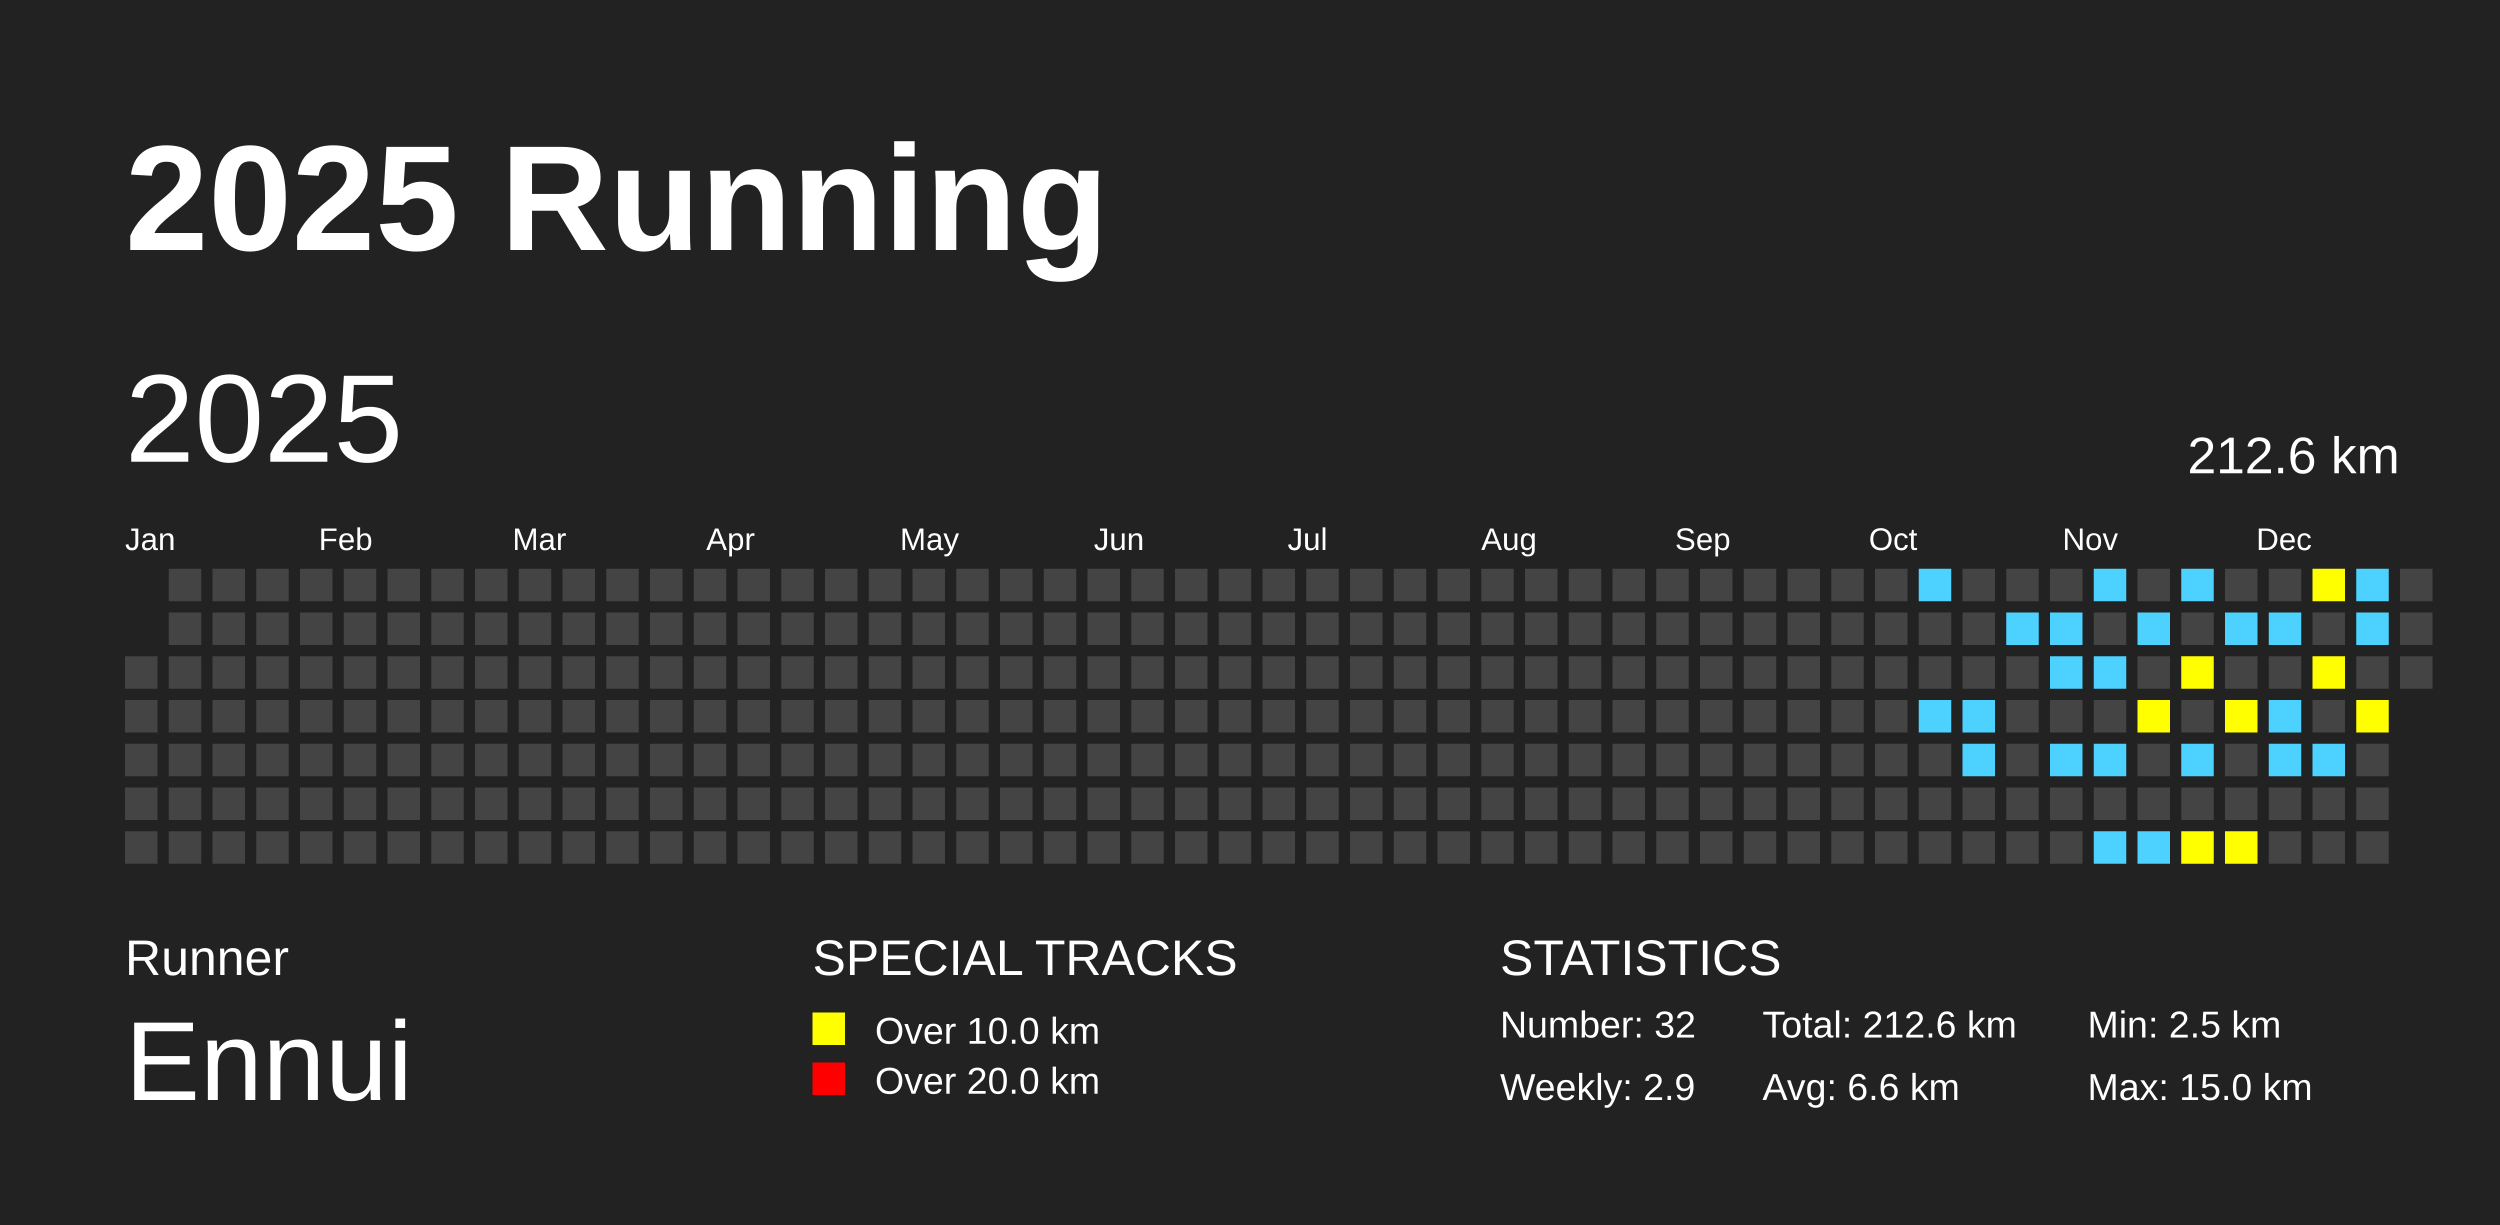
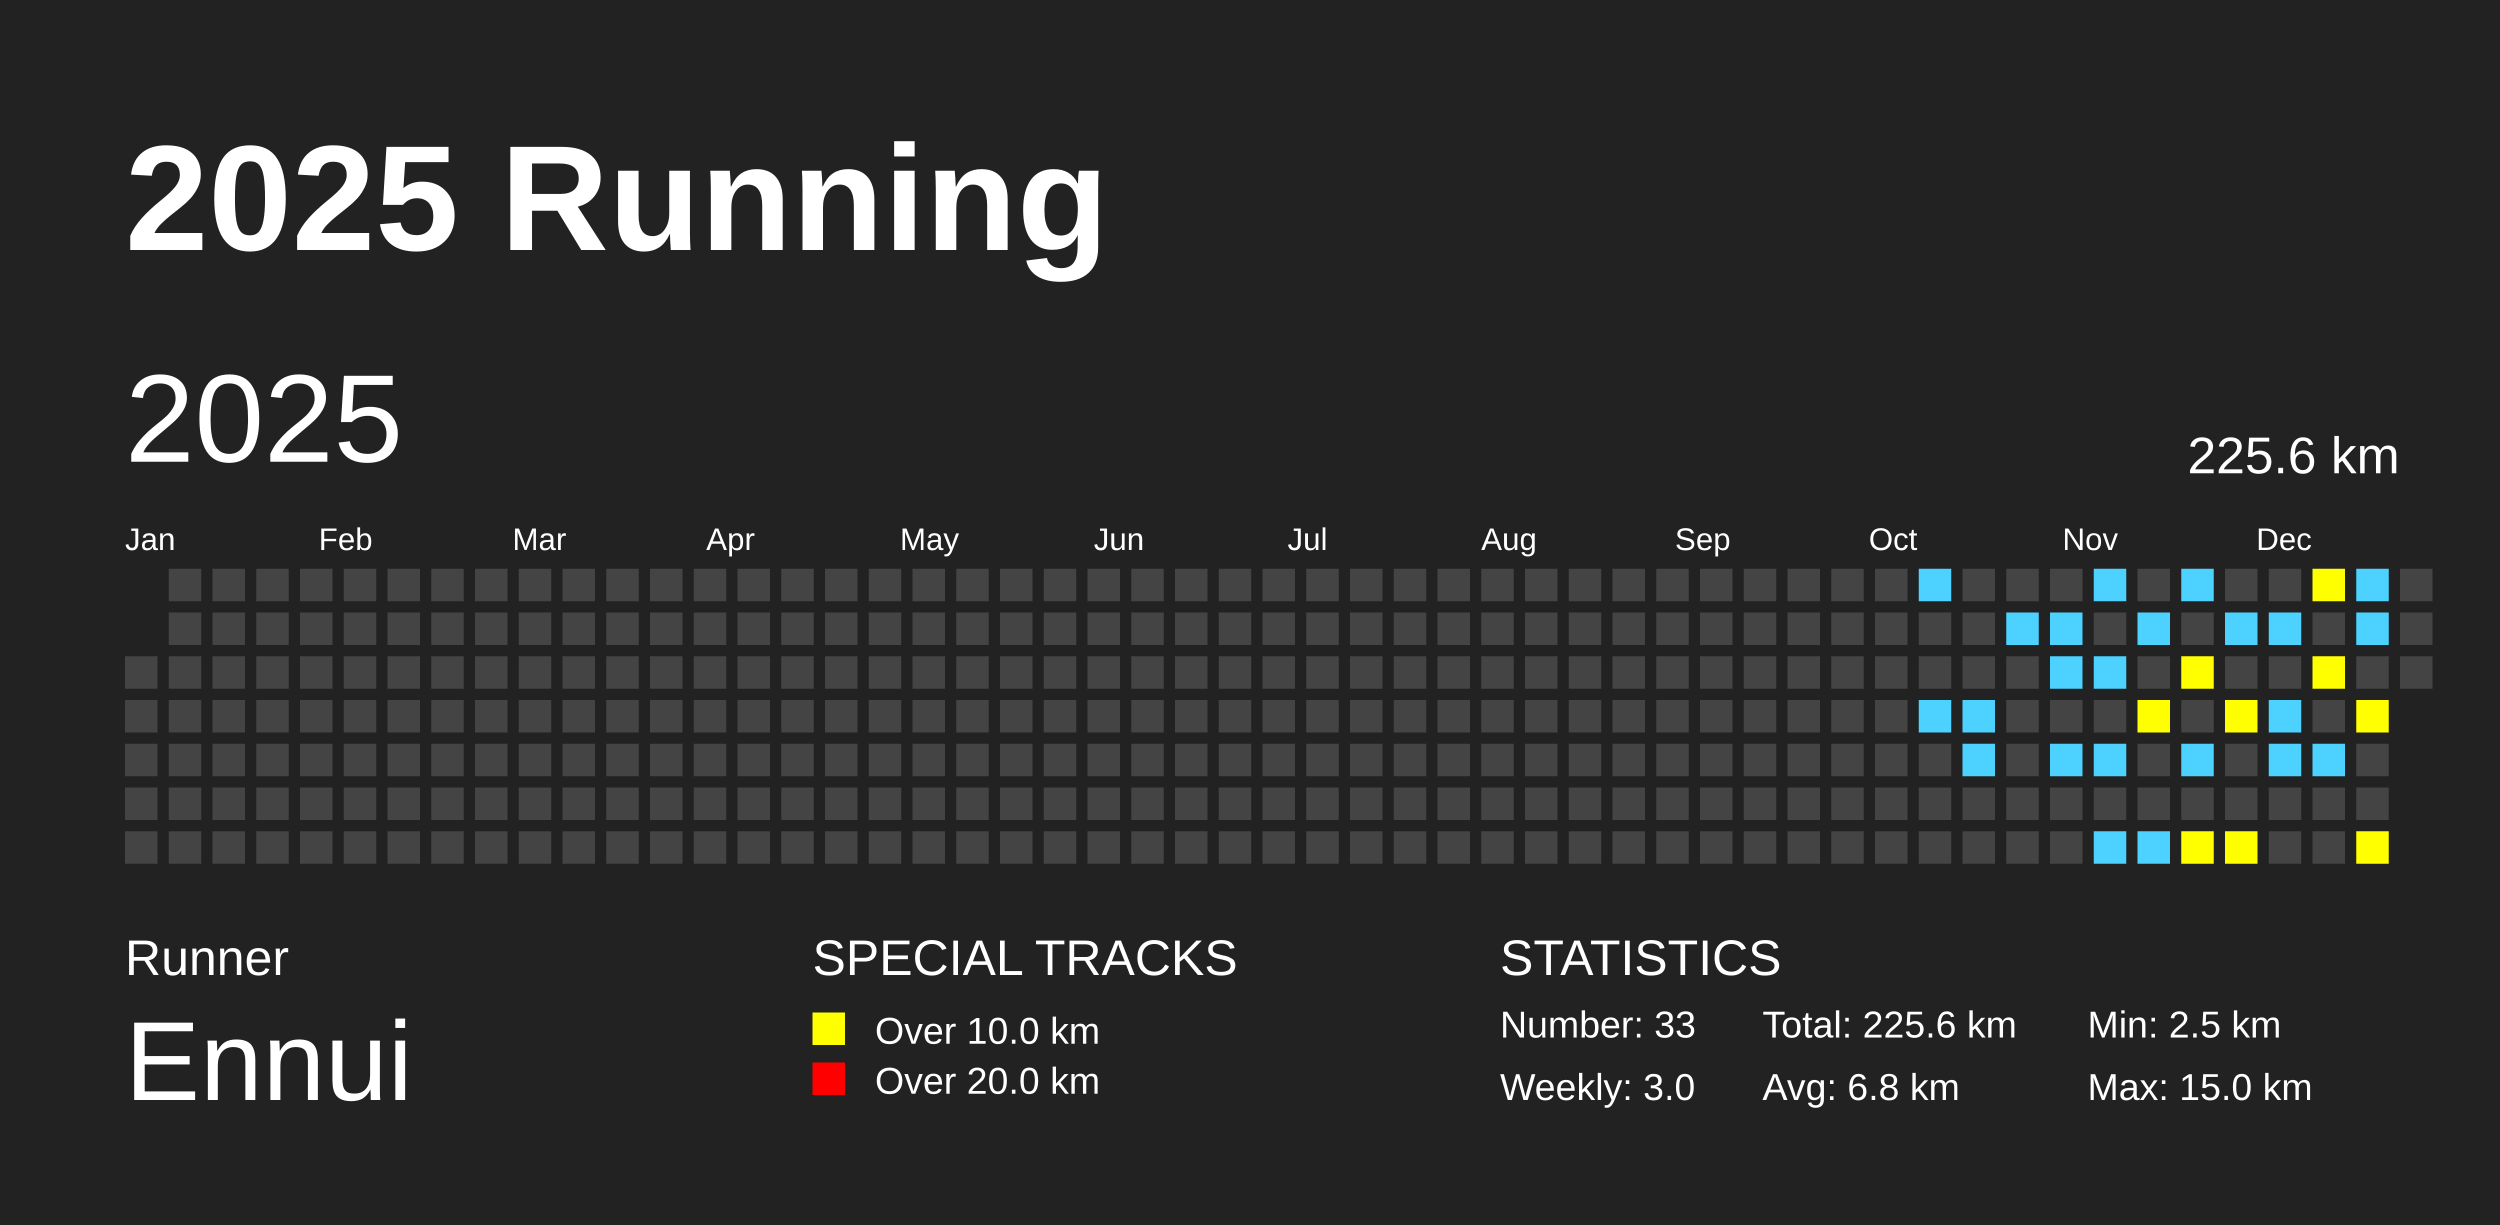
<svg xmlns="http://www.w3.org/2000/svg" baseProfile="full" height="98mm" version="1.1" viewBox="0,0,200,98" width="200mm">
  <defs />
  <rect fill="#222222" height="98" width="200" x="0" y="0" />
  <text fill="#FFFFFF" style="font-size:12px; font-family:Arial; font-weight:bold;" x="10" y="20">2025 Running</text>
  <text fill="#FFFFFF" style="font-size:4px; font-family:Arial" x="10" y="78">Runner</text>
  <text fill="#FFFFFF" style="font-size:9px; font-family:Arial" x="10" y="88">Ennui</text>
  <text fill="#FFFFFF" style="font-size:4px; font-family:Arial" x="65" y="78">SPECIAL TRACKS</text>
  <rect fill="yellow" height="2.6" width="2.6" x="65" y="81" />
  <text fill="#FFFFFF" style="font-size:3px; font-family:Arial" x="70" y="83.5">Over 10.0 km</text>
  <rect fill="red" height="2.6" width="2.6" x="65" y="85" />
  <text fill="#FFFFFF" style="font-size:3px; font-family:Arial" x="70" y="87.5">Over 20.0 km</text>
  <text fill="#FFFFFF" style="font-size:4px; font-family:Arial" x="120" y="78">STATISTICS</text>
-   <text fill="#FFFFFF" style="font-size:3px; font-family:Arial" x="120" y="83">Number: 32</text>
-   <text fill="#FFFFFF" style="font-size:3px; font-family:Arial" x="120" y="88">Weekly: 2.9</text>
-   <text fill="#FFFFFF" style="font-size:3px; font-family:Arial" x="141" y="83">Total: 212.6 km</text>
-   <text fill="#FFFFFF" style="font-size:3px; font-family:Arial" x="141" y="88">Avg: 6.6 km</text>
+   <text fill="#FFFFFF" style="font-size:3px; font-family:Arial" x="120" y="83">Number: 33</text>
+   <text fill="#FFFFFF" style="font-size:3px; font-family:Arial" x="120" y="88">Weekly: 3.0</text>
+   <text fill="#FFFFFF" style="font-size:3px; font-family:Arial" x="141" y="83">Total: 225.6 km</text>
+   <text fill="#FFFFFF" style="font-size:3px; font-family:Arial" x="141" y="88">Avg: 6.8 km</text>
  <text fill="#FFFFFF" style="font-size:3px; font-family:Arial" x="167" y="83">Min: 2.5 km</text>
  <text fill="#FFFFFF" style="font-size:3px; font-family:Arial" x="167" y="88">Max: 15.0 km</text>
  <text dominant-baseline="hanging" fill="#FFFFFF" style="font-size:10.0px; font-family:Arial;" x="10" y="30">2025</text>
-   <text dominant-baseline="hanging" fill="#FFFFFF" style="font-size:4.125px; font-family:Arial;" x="175" y="35">212.6 km</text>
+   <text dominant-baseline="hanging" fill="#FFFFFF" style="font-size:4.125px; font-family:Arial;" x="175" y="35">225.6 km</text>
  <text fill="#FFFFFF" style="font-size:2.5px; font-family:Arial" x="10.0" y="44">Jan</text>
  <text fill="#FFFFFF" style="font-size:2.5px; font-family:Arial" x="25.5" y="44">Feb</text>
  <text fill="#FFFFFF" style="font-size:2.5px; font-family:Arial" x="41.0" y="44">Mar</text>
  <text fill="#FFFFFF" style="font-size:2.5px; font-family:Arial" x="56.5" y="44">Apr</text>
  <text fill="#FFFFFF" style="font-size:2.5px; font-family:Arial" x="72.0" y="44">May</text>
  <text fill="#FFFFFF" style="font-size:2.5px; font-family:Arial" x="87.5" y="44">Jun</text>
  <text fill="#FFFFFF" style="font-size:2.5px; font-family:Arial" x="103.0" y="44">Jul</text>
  <text fill="#FFFFFF" style="font-size:2.5px; font-family:Arial" x="118.5" y="44">Aug</text>
  <text fill="#FFFFFF" style="font-size:2.5px; font-family:Arial" x="134.0" y="44">Sep</text>
  <text fill="#FFFFFF" style="font-size:2.5px; font-family:Arial" x="149.5" y="44">Oct</text>
  <text fill="#FFFFFF" style="font-size:2.5px; font-family:Arial" x="165.0" y="44">Nov</text>
  <text fill="#FFFFFF" style="font-size:2.5px; font-family:Arial" x="180.5" y="44">Dec</text>
  <rect fill="#444444" height="2.6" width="2.6" x="10.0" y="52.5" />
  <rect fill="#444444" height="2.6" width="2.6" x="10.0" y="56.0" />
  <rect fill="#444444" height="2.6" width="2.6" x="10.0" y="59.5" />
  <rect fill="#444444" height="2.6" width="2.6" x="10.0" y="63.0" />
  <rect fill="#444444" height="2.6" width="2.6" x="10.0" y="66.5" />
  <rect fill="#444444" height="2.6" width="2.6" x="13.5" y="45.5" />
  <rect fill="#444444" height="2.6" width="2.6" x="13.5" y="49.0" />
  <rect fill="#444444" height="2.6" width="2.6" x="13.5" y="52.5" />
  <rect fill="#444444" height="2.6" width="2.6" x="13.5" y="56.0" />
  <rect fill="#444444" height="2.6" width="2.6" x="13.5" y="59.5" />
  <rect fill="#444444" height="2.6" width="2.6" x="13.5" y="63.0" />
  <rect fill="#444444" height="2.6" width="2.6" x="13.5" y="66.5" />
  <rect fill="#444444" height="2.6" width="2.6" x="17.0" y="45.5" />
  <rect fill="#444444" height="2.6" width="2.6" x="17.0" y="49.0" />
  <rect fill="#444444" height="2.6" width="2.6" x="17.0" y="52.5" />
  <rect fill="#444444" height="2.6" width="2.6" x="17.0" y="56.0" />
  <rect fill="#444444" height="2.6" width="2.6" x="17.0" y="59.5" />
  <rect fill="#444444" height="2.6" width="2.6" x="17.0" y="63.0" />
  <rect fill="#444444" height="2.6" width="2.6" x="17.0" y="66.5" />
  <rect fill="#444444" height="2.6" width="2.6" x="20.5" y="45.5" />
  <rect fill="#444444" height="2.6" width="2.6" x="20.5" y="49.0" />
  <rect fill="#444444" height="2.6" width="2.6" x="20.5" y="52.5" />
  <rect fill="#444444" height="2.6" width="2.6" x="20.5" y="56.0" />
  <rect fill="#444444" height="2.6" width="2.6" x="20.5" y="59.5" />
  <rect fill="#444444" height="2.6" width="2.6" x="20.5" y="63.0" />
  <rect fill="#444444" height="2.6" width="2.6" x="20.5" y="66.5" />
  <rect fill="#444444" height="2.6" width="2.6" x="24.0" y="45.5" />
  <rect fill="#444444" height="2.6" width="2.6" x="24.0" y="49.0" />
  <rect fill="#444444" height="2.6" width="2.6" x="24.0" y="52.5" />
  <rect fill="#444444" height="2.6" width="2.6" x="24.0" y="56.0" />
  <rect fill="#444444" height="2.6" width="2.6" x="24.0" y="59.5" />
  <rect fill="#444444" height="2.6" width="2.6" x="24.0" y="63.0" />
  <rect fill="#444444" height="2.6" width="2.6" x="24.0" y="66.5" />
  <rect fill="#444444" height="2.6" width="2.6" x="27.5" y="45.5" />
  <rect fill="#444444" height="2.6" width="2.6" x="27.5" y="49.0" />
  <rect fill="#444444" height="2.6" width="2.6" x="27.5" y="52.5" />
  <rect fill="#444444" height="2.6" width="2.6" x="27.5" y="56.0" />
  <rect fill="#444444" height="2.6" width="2.6" x="27.5" y="59.5" />
  <rect fill="#444444" height="2.6" width="2.6" x="27.5" y="63.0" />
  <rect fill="#444444" height="2.6" width="2.6" x="27.5" y="66.5" />
  <rect fill="#444444" height="2.6" width="2.6" x="31.0" y="45.5" />
  <rect fill="#444444" height="2.6" width="2.6" x="31.0" y="49.0" />
  <rect fill="#444444" height="2.6" width="2.6" x="31.0" y="52.5" />
  <rect fill="#444444" height="2.6" width="2.6" x="31.0" y="56.0" />
  <rect fill="#444444" height="2.6" width="2.6" x="31.0" y="59.5" />
  <rect fill="#444444" height="2.6" width="2.6" x="31.0" y="63.0" />
  <rect fill="#444444" height="2.6" width="2.6" x="31.0" y="66.5" />
  <rect fill="#444444" height="2.6" width="2.6" x="34.5" y="45.5" />
  <rect fill="#444444" height="2.6" width="2.6" x="34.5" y="49.0" />
  <rect fill="#444444" height="2.6" width="2.6" x="34.5" y="52.5" />
  <rect fill="#444444" height="2.6" width="2.6" x="34.5" y="56.0" />
  <rect fill="#444444" height="2.6" width="2.6" x="34.5" y="59.5" />
  <rect fill="#444444" height="2.6" width="2.6" x="34.5" y="63.0" />
  <rect fill="#444444" height="2.6" width="2.6" x="34.5" y="66.5" />
  <rect fill="#444444" height="2.6" width="2.6" x="38.0" y="45.5" />
  <rect fill="#444444" height="2.6" width="2.6" x="38.0" y="49.0" />
  <rect fill="#444444" height="2.6" width="2.6" x="38.0" y="52.5" />
  <rect fill="#444444" height="2.6" width="2.6" x="38.0" y="56.0" />
  <rect fill="#444444" height="2.6" width="2.6" x="38.0" y="59.5" />
  <rect fill="#444444" height="2.6" width="2.6" x="38.0" y="63.0" />
  <rect fill="#444444" height="2.6" width="2.6" x="38.0" y="66.5" />
  <rect fill="#444444" height="2.6" width="2.6" x="41.5" y="45.5" />
  <rect fill="#444444" height="2.6" width="2.6" x="41.5" y="49.0" />
  <rect fill="#444444" height="2.6" width="2.6" x="41.5" y="52.5" />
  <rect fill="#444444" height="2.6" width="2.6" x="41.5" y="56.0" />
  <rect fill="#444444" height="2.6" width="2.6" x="41.5" y="59.5" />
  <rect fill="#444444" height="2.6" width="2.6" x="41.5" y="63.0" />
  <rect fill="#444444" height="2.6" width="2.6" x="41.5" y="66.5" />
  <rect fill="#444444" height="2.6" width="2.6" x="45.0" y="45.5" />
  <rect fill="#444444" height="2.6" width="2.6" x="45.0" y="49.0" />
  <rect fill="#444444" height="2.6" width="2.6" x="45.0" y="52.5" />
  <rect fill="#444444" height="2.6" width="2.6" x="45.0" y="56.0" />
  <rect fill="#444444" height="2.6" width="2.6" x="45.0" y="59.5" />
  <rect fill="#444444" height="2.6" width="2.6" x="45.0" y="63.0" />
  <rect fill="#444444" height="2.6" width="2.6" x="45.0" y="66.5" />
  <rect fill="#444444" height="2.6" width="2.6" x="48.5" y="45.5" />
  <rect fill="#444444" height="2.6" width="2.6" x="48.5" y="49.0" />
  <rect fill="#444444" height="2.6" width="2.6" x="48.5" y="52.5" />
  <rect fill="#444444" height="2.6" width="2.6" x="48.5" y="56.0" />
  <rect fill="#444444" height="2.6" width="2.6" x="48.5" y="59.5" />
  <rect fill="#444444" height="2.6" width="2.6" x="48.5" y="63.0" />
  <rect fill="#444444" height="2.6" width="2.6" x="48.5" y="66.5" />
  <rect fill="#444444" height="2.6" width="2.6" x="52.0" y="45.5" />
  <rect fill="#444444" height="2.6" width="2.6" x="52.0" y="49.0" />
  <rect fill="#444444" height="2.6" width="2.6" x="52.0" y="52.5" />
  <rect fill="#444444" height="2.6" width="2.6" x="52.0" y="56.0" />
  <rect fill="#444444" height="2.6" width="2.6" x="52.0" y="59.5" />
  <rect fill="#444444" height="2.6" width="2.6" x="52.0" y="63.0" />
  <rect fill="#444444" height="2.6" width="2.6" x="52.0" y="66.5" />
  <rect fill="#444444" height="2.6" width="2.6" x="55.5" y="45.5" />
  <rect fill="#444444" height="2.6" width="2.6" x="55.5" y="49.0" />
  <rect fill="#444444" height="2.6" width="2.6" x="55.5" y="52.5" />
  <rect fill="#444444" height="2.6" width="2.6" x="55.5" y="56.0" />
  <rect fill="#444444" height="2.6" width="2.6" x="55.5" y="59.5" />
  <rect fill="#444444" height="2.6" width="2.6" x="55.5" y="63.0" />
  <rect fill="#444444" height="2.6" width="2.6" x="55.5" y="66.5" />
  <rect fill="#444444" height="2.6" width="2.6" x="59.0" y="45.5" />
  <rect fill="#444444" height="2.6" width="2.6" x="59.0" y="49.0" />
  <rect fill="#444444" height="2.6" width="2.6" x="59.0" y="52.5" />
  <rect fill="#444444" height="2.6" width="2.6" x="59.0" y="56.0" />
  <rect fill="#444444" height="2.6" width="2.6" x="59.0" y="59.5" />
  <rect fill="#444444" height="2.6" width="2.6" x="59.0" y="63.0" />
  <rect fill="#444444" height="2.6" width="2.6" x="59.0" y="66.5" />
  <rect fill="#444444" height="2.6" width="2.6" x="62.5" y="45.5" />
  <rect fill="#444444" height="2.6" width="2.6" x="62.5" y="49.0" />
  <rect fill="#444444" height="2.6" width="2.6" x="62.5" y="52.5" />
  <rect fill="#444444" height="2.6" width="2.6" x="62.5" y="56.0" />
  <rect fill="#444444" height="2.6" width="2.6" x="62.5" y="59.5" />
  <rect fill="#444444" height="2.6" width="2.6" x="62.5" y="63.0" />
  <rect fill="#444444" height="2.6" width="2.6" x="62.5" y="66.5" />
  <rect fill="#444444" height="2.6" width="2.6" x="66.0" y="45.5" />
  <rect fill="#444444" height="2.6" width="2.6" x="66.0" y="49.0" />
  <rect fill="#444444" height="2.6" width="2.6" x="66.0" y="52.5" />
  <rect fill="#444444" height="2.6" width="2.6" x="66.0" y="56.0" />
  <rect fill="#444444" height="2.6" width="2.6" x="66.0" y="59.5" />
  <rect fill="#444444" height="2.6" width="2.6" x="66.0" y="63.0" />
  <rect fill="#444444" height="2.6" width="2.6" x="66.0" y="66.5" />
  <rect fill="#444444" height="2.6" width="2.6" x="69.5" y="45.5" />
  <rect fill="#444444" height="2.6" width="2.6" x="69.5" y="49.0" />
  <rect fill="#444444" height="2.6" width="2.6" x="69.5" y="52.5" />
  <rect fill="#444444" height="2.6" width="2.6" x="69.5" y="56.0" />
  <rect fill="#444444" height="2.6" width="2.6" x="69.5" y="59.5" />
  <rect fill="#444444" height="2.6" width="2.6" x="69.5" y="63.0" />
  <rect fill="#444444" height="2.6" width="2.6" x="69.5" y="66.5" />
  <rect fill="#444444" height="2.6" width="2.6" x="73.0" y="45.5" />
  <rect fill="#444444" height="2.6" width="2.6" x="73.0" y="49.0" />
  <rect fill="#444444" height="2.6" width="2.6" x="73.0" y="52.5" />
  <rect fill="#444444" height="2.6" width="2.6" x="73.0" y="56.0" />
  <rect fill="#444444" height="2.6" width="2.6" x="73.0" y="59.5" />
  <rect fill="#444444" height="2.6" width="2.6" x="73.0" y="63.0" />
  <rect fill="#444444" height="2.6" width="2.6" x="73.0" y="66.5" />
  <rect fill="#444444" height="2.6" width="2.6" x="76.5" y="45.5" />
  <rect fill="#444444" height="2.6" width="2.6" x="76.5" y="49.0" />
  <rect fill="#444444" height="2.6" width="2.6" x="76.5" y="52.5" />
  <rect fill="#444444" height="2.6" width="2.6" x="76.5" y="56.0" />
  <rect fill="#444444" height="2.6" width="2.6" x="76.5" y="59.5" />
  <rect fill="#444444" height="2.6" width="2.6" x="76.5" y="63.0" />
  <rect fill="#444444" height="2.6" width="2.6" x="76.5" y="66.5" />
  <rect fill="#444444" height="2.6" width="2.6" x="80.0" y="45.5" />
  <rect fill="#444444" height="2.6" width="2.6" x="80.0" y="49.0" />
  <rect fill="#444444" height="2.6" width="2.6" x="80.0" y="52.5" />
  <rect fill="#444444" height="2.6" width="2.6" x="80.0" y="56.0" />
  <rect fill="#444444" height="2.6" width="2.6" x="80.0" y="59.5" />
  <rect fill="#444444" height="2.6" width="2.6" x="80.0" y="63.0" />
  <rect fill="#444444" height="2.6" width="2.6" x="80.0" y="66.5" />
  <rect fill="#444444" height="2.6" width="2.6" x="83.5" y="45.5" />
  <rect fill="#444444" height="2.6" width="2.6" x="83.5" y="49.0" />
  <rect fill="#444444" height="2.6" width="2.6" x="83.5" y="52.5" />
  <rect fill="#444444" height="2.6" width="2.6" x="83.5" y="56.0" />
  <rect fill="#444444" height="2.6" width="2.6" x="83.5" y="59.5" />
  <rect fill="#444444" height="2.6" width="2.6" x="83.5" y="63.0" />
  <rect fill="#444444" height="2.6" width="2.6" x="83.5" y="66.5" />
  <rect fill="#444444" height="2.6" width="2.6" x="87.0" y="45.5" />
  <rect fill="#444444" height="2.6" width="2.6" x="87.0" y="49.0" />
  <rect fill="#444444" height="2.6" width="2.6" x="87.0" y="52.5" />
  <rect fill="#444444" height="2.6" width="2.6" x="87.0" y="56.0" />
  <rect fill="#444444" height="2.6" width="2.6" x="87.0" y="59.5" />
  <rect fill="#444444" height="2.6" width="2.6" x="87.0" y="63.0" />
  <rect fill="#444444" height="2.6" width="2.6" x="87.0" y="66.5" />
  <rect fill="#444444" height="2.6" width="2.6" x="90.5" y="45.5" />
  <rect fill="#444444" height="2.6" width="2.6" x="90.5" y="49.0" />
  <rect fill="#444444" height="2.6" width="2.6" x="90.5" y="52.5" />
  <rect fill="#444444" height="2.6" width="2.6" x="90.5" y="56.0" />
  <rect fill="#444444" height="2.6" width="2.6" x="90.5" y="59.5" />
  <rect fill="#444444" height="2.6" width="2.6" x="90.5" y="63.0" />
  <rect fill="#444444" height="2.6" width="2.6" x="90.5" y="66.5" />
  <rect fill="#444444" height="2.6" width="2.6" x="94.0" y="45.5" />
  <rect fill="#444444" height="2.6" width="2.6" x="94.0" y="49.0" />
  <rect fill="#444444" height="2.6" width="2.6" x="94.0" y="52.5" />
  <rect fill="#444444" height="2.6" width="2.6" x="94.0" y="56.0" />
  <rect fill="#444444" height="2.6" width="2.6" x="94.0" y="59.5" />
  <rect fill="#444444" height="2.6" width="2.6" x="94.0" y="63.0" />
  <rect fill="#444444" height="2.6" width="2.6" x="94.0" y="66.5" />
  <rect fill="#444444" height="2.6" width="2.6" x="97.5" y="45.5" />
  <rect fill="#444444" height="2.6" width="2.6" x="97.5" y="49.0" />
  <rect fill="#444444" height="2.6" width="2.6" x="97.5" y="52.5" />
  <rect fill="#444444" height="2.6" width="2.6" x="97.5" y="56.0" />
  <rect fill="#444444" height="2.6" width="2.6" x="97.5" y="59.5" />
  <rect fill="#444444" height="2.6" width="2.6" x="97.5" y="63.0" />
  <rect fill="#444444" height="2.6" width="2.6" x="97.5" y="66.5" />
  <rect fill="#444444" height="2.6" width="2.6" x="101.0" y="45.5" />
  <rect fill="#444444" height="2.6" width="2.6" x="101.0" y="49.0" />
  <rect fill="#444444" height="2.6" width="2.6" x="101.0" y="52.5" />
  <rect fill="#444444" height="2.6" width="2.6" x="101.0" y="56.0" />
  <rect fill="#444444" height="2.6" width="2.6" x="101.0" y="59.5" />
  <rect fill="#444444" height="2.6" width="2.6" x="101.0" y="63.0" />
  <rect fill="#444444" height="2.6" width="2.6" x="101.0" y="66.5" />
  <rect fill="#444444" height="2.6" width="2.6" x="104.5" y="45.5" />
  <rect fill="#444444" height="2.6" width="2.6" x="104.5" y="49.0" />
  <rect fill="#444444" height="2.6" width="2.6" x="104.5" y="52.5" />
  <rect fill="#444444" height="2.6" width="2.6" x="104.5" y="56.0" />
  <rect fill="#444444" height="2.6" width="2.6" x="104.5" y="59.5" />
  <rect fill="#444444" height="2.6" width="2.6" x="104.5" y="63.0" />
  <rect fill="#444444" height="2.6" width="2.6" x="104.5" y="66.5" />
  <rect fill="#444444" height="2.6" width="2.6" x="108.0" y="45.5" />
  <rect fill="#444444" height="2.6" width="2.6" x="108.0" y="49.0" />
  <rect fill="#444444" height="2.6" width="2.6" x="108.0" y="52.5" />
  <rect fill="#444444" height="2.6" width="2.6" x="108.0" y="56.0" />
  <rect fill="#444444" height="2.6" width="2.6" x="108.0" y="59.5" />
  <rect fill="#444444" height="2.6" width="2.6" x="108.0" y="63.0" />
  <rect fill="#444444" height="2.6" width="2.6" x="108.0" y="66.5" />
  <rect fill="#444444" height="2.6" width="2.6" x="111.5" y="45.5" />
  <rect fill="#444444" height="2.6" width="2.6" x="111.5" y="49.0" />
  <rect fill="#444444" height="2.6" width="2.6" x="111.5" y="52.5" />
  <rect fill="#444444" height="2.6" width="2.6" x="111.5" y="56.0" />
  <rect fill="#444444" height="2.6" width="2.6" x="111.5" y="59.5" />
  <rect fill="#444444" height="2.6" width="2.6" x="111.5" y="63.0" />
  <rect fill="#444444" height="2.6" width="2.6" x="111.5" y="66.5" />
  <rect fill="#444444" height="2.6" width="2.6" x="115.0" y="45.5" />
  <rect fill="#444444" height="2.6" width="2.6" x="115.0" y="49.0" />
  <rect fill="#444444" height="2.6" width="2.6" x="115.0" y="52.5" />
  <rect fill="#444444" height="2.6" width="2.6" x="115.0" y="56.0" />
  <rect fill="#444444" height="2.6" width="2.6" x="115.0" y="59.5" />
  <rect fill="#444444" height="2.6" width="2.6" x="115.0" y="63.0" />
  <rect fill="#444444" height="2.6" width="2.6" x="115.0" y="66.5" />
  <rect fill="#444444" height="2.6" width="2.6" x="118.5" y="45.5" />
  <rect fill="#444444" height="2.6" width="2.6" x="118.5" y="49.0" />
  <rect fill="#444444" height="2.6" width="2.6" x="118.5" y="52.5" />
  <rect fill="#444444" height="2.6" width="2.6" x="118.5" y="56.0" />
  <rect fill="#444444" height="2.6" width="2.6" x="118.5" y="59.5" />
  <rect fill="#444444" height="2.6" width="2.6" x="118.5" y="63.0" />
  <rect fill="#444444" height="2.6" width="2.6" x="118.5" y="66.5" />
  <rect fill="#444444" height="2.6" width="2.6" x="122.0" y="45.5" />
  <rect fill="#444444" height="2.6" width="2.6" x="122.0" y="49.0" />
  <rect fill="#444444" height="2.6" width="2.6" x="122.0" y="52.5" />
  <rect fill="#444444" height="2.6" width="2.6" x="122.0" y="56.0" />
  <rect fill="#444444" height="2.6" width="2.6" x="122.0" y="59.5" />
  <rect fill="#444444" height="2.6" width="2.6" x="122.0" y="63.0" />
  <rect fill="#444444" height="2.6" width="2.6" x="122.0" y="66.5" />
  <rect fill="#444444" height="2.6" width="2.6" x="125.5" y="45.5" />
  <rect fill="#444444" height="2.6" width="2.6" x="125.5" y="49.0" />
  <rect fill="#444444" height="2.6" width="2.6" x="125.5" y="52.5" />
  <rect fill="#444444" height="2.6" width="2.6" x="125.5" y="56.0" />
  <rect fill="#444444" height="2.6" width="2.6" x="125.5" y="59.5" />
  <rect fill="#444444" height="2.6" width="2.6" x="125.5" y="63.0" />
  <rect fill="#444444" height="2.6" width="2.6" x="125.5" y="66.5" />
  <rect fill="#444444" height="2.6" width="2.6" x="129.0" y="45.5" />
  <rect fill="#444444" height="2.6" width="2.6" x="129.0" y="49.0" />
  <rect fill="#444444" height="2.6" width="2.6" x="129.0" y="52.5" />
  <rect fill="#444444" height="2.6" width="2.6" x="129.0" y="56.0" />
  <rect fill="#444444" height="2.6" width="2.6" x="129.0" y="59.5" />
  <rect fill="#444444" height="2.6" width="2.6" x="129.0" y="63.0" />
  <rect fill="#444444" height="2.6" width="2.6" x="129.0" y="66.5" />
  <rect fill="#444444" height="2.6" width="2.6" x="132.5" y="45.5" />
  <rect fill="#444444" height="2.6" width="2.6" x="132.5" y="49.0" />
  <rect fill="#444444" height="2.6" width="2.6" x="132.5" y="52.5" />
  <rect fill="#444444" height="2.6" width="2.6" x="132.5" y="56.0" />
  <rect fill="#444444" height="2.6" width="2.6" x="132.5" y="59.5" />
  <rect fill="#444444" height="2.6" width="2.6" x="132.5" y="63.0" />
  <rect fill="#444444" height="2.6" width="2.6" x="132.5" y="66.5" />
  <rect fill="#444444" height="2.6" width="2.6" x="136.0" y="45.5" />
  <rect fill="#444444" height="2.6" width="2.6" x="136.0" y="49.0" />
  <rect fill="#444444" height="2.6" width="2.6" x="136.0" y="52.5" />
  <rect fill="#444444" height="2.6" width="2.6" x="136.0" y="56.0" />
  <rect fill="#444444" height="2.6" width="2.6" x="136.0" y="59.5" />
  <rect fill="#444444" height="2.6" width="2.6" x="136.0" y="63.0" />
  <rect fill="#444444" height="2.6" width="2.6" x="136.0" y="66.5" />
  <rect fill="#444444" height="2.6" width="2.6" x="139.5" y="45.5" />
  <rect fill="#444444" height="2.6" width="2.6" x="139.5" y="49.0" />
  <rect fill="#444444" height="2.6" width="2.6" x="139.5" y="52.5" />
  <rect fill="#444444" height="2.6" width="2.6" x="139.5" y="56.0" />
  <rect fill="#444444" height="2.6" width="2.6" x="139.5" y="59.5" />
  <rect fill="#444444" height="2.6" width="2.6" x="139.5" y="63.0" />
  <rect fill="#444444" height="2.6" width="2.6" x="139.5" y="66.5" />
  <rect fill="#444444" height="2.6" width="2.6" x="143.0" y="45.5" />
  <rect fill="#444444" height="2.6" width="2.6" x="143.0" y="49.0" />
  <rect fill="#444444" height="2.6" width="2.6" x="143.0" y="52.5" />
  <rect fill="#444444" height="2.6" width="2.6" x="143.0" y="56.0" />
  <rect fill="#444444" height="2.6" width="2.6" x="143.0" y="59.5" />
  <rect fill="#444444" height="2.6" width="2.6" x="143.0" y="63.0" />
  <rect fill="#444444" height="2.6" width="2.6" x="143.0" y="66.5" />
  <rect fill="#444444" height="2.6" width="2.6" x="146.5" y="45.5" />
  <rect fill="#444444" height="2.6" width="2.6" x="146.5" y="49.0" />
  <rect fill="#444444" height="2.6" width="2.6" x="146.5" y="52.5" />
  <rect fill="#444444" height="2.6" width="2.6" x="146.5" y="56.0" />
  <rect fill="#444444" height="2.6" width="2.6" x="146.5" y="59.5" />
  <rect fill="#444444" height="2.6" width="2.6" x="146.5" y="63.0" />
  <rect fill="#444444" height="2.6" width="2.6" x="146.5" y="66.5" />
  <rect fill="#444444" height="2.6" width="2.6" x="150.0" y="45.5" />
  <rect fill="#444444" height="2.6" width="2.6" x="150.0" y="49.0" />
  <rect fill="#444444" height="2.6" width="2.6" x="150.0" y="52.5" />
  <rect fill="#444444" height="2.6" width="2.6" x="150.0" y="56.0" />
  <rect fill="#444444" height="2.6" width="2.6" x="150.0" y="59.5" />
  <rect fill="#444444" height="2.6" width="2.6" x="150.0" y="63.0" />
  <rect fill="#444444" height="2.6" width="2.6" x="150.0" y="66.5" />
  <rect fill="#4DD2FF" height="2.6" width="2.6" x="153.5" y="45.5" />
  <rect fill="#444444" height="2.6" width="2.6" x="153.5" y="49.0" />
  <rect fill="#444444" height="2.6" width="2.6" x="153.5" y="52.5" />
  <rect fill="#4DD2FF" height="2.6" width="2.6" x="153.5" y="56.0" />
  <rect fill="#444444" height="2.6" width="2.6" x="153.5" y="59.5" />
  <rect fill="#444444" height="2.6" width="2.6" x="153.5" y="63.0" />
  <rect fill="#444444" height="2.6" width="2.6" x="153.5" y="66.5" />
  <rect fill="#444444" height="2.6" width="2.6" x="157.0" y="45.5" />
  <rect fill="#444444" height="2.6" width="2.6" x="157.0" y="49.0" />
  <rect fill="#444444" height="2.6" width="2.6" x="157.0" y="52.5" />
  <rect fill="#4DD2FF" height="2.6" width="2.6" x="157.0" y="56.0" />
  <rect fill="#4DD2FF" height="2.6" width="2.6" x="157.0" y="59.5" />
  <rect fill="#444444" height="2.6" width="2.6" x="157.0" y="63.0" />
  <rect fill="#444444" height="2.6" width="2.6" x="157.0" y="66.5" />
  <rect fill="#444444" height="2.6" width="2.6" x="160.5" y="45.5" />
  <rect fill="#4DD2FF" height="2.6" width="2.6" x="160.5" y="49.0" />
  <rect fill="#444444" height="2.6" width="2.6" x="160.5" y="52.5" />
  <rect fill="#444444" height="2.6" width="2.6" x="160.5" y="56.0" />
  <rect fill="#444444" height="2.6" width="2.6" x="160.5" y="59.5" />
  <rect fill="#444444" height="2.6" width="2.6" x="160.5" y="63.0" />
  <rect fill="#444444" height="2.6" width="2.6" x="160.5" y="66.5" />
  <rect fill="#444444" height="2.6" width="2.6" x="164.0" y="45.5" />
  <rect fill="#4DD2FF" height="2.6" width="2.6" x="164.0" y="49.0" />
  <rect fill="#4DD2FF" height="2.6" width="2.6" x="164.0" y="52.5" />
  <rect fill="#444444" height="2.6" width="2.6" x="164.0" y="56.0" />
  <rect fill="#4DD2FF" height="2.6" width="2.6" x="164.0" y="59.5" />
  <rect fill="#444444" height="2.6" width="2.6" x="164.0" y="63.0" />
  <rect fill="#444444" height="2.6" width="2.6" x="164.0" y="66.5" />
  <rect fill="#4DD2FF" height="2.6" width="2.6" x="167.5" y="45.5" />
  <rect fill="#444444" height="2.6" width="2.6" x="167.5" y="49.0" />
  <rect fill="#4DD2FF" height="2.6" width="2.6" x="167.5" y="52.5" />
  <rect fill="#444444" height="2.6" width="2.6" x="167.5" y="56.0" />
  <rect fill="#4DD2FF" height="2.6" width="2.6" x="167.5" y="59.5" />
  <rect fill="#444444" height="2.6" width="2.6" x="167.5" y="63.0" />
  <rect fill="#4DD2FF" height="2.6" width="2.6" x="167.5" y="66.5" />
  <rect fill="#444444" height="2.6" width="2.6" x="171.0" y="45.5" />
  <rect fill="#4DD2FF" height="2.6" width="2.6" x="171.0" y="49.0" />
  <rect fill="#444444" height="2.6" width="2.6" x="171.0" y="52.5" />
  <rect fill="yellow" height="2.6" width="2.6" x="171.0" y="56.0" />
  <rect fill="#444444" height="2.6" width="2.6" x="171.0" y="59.5" />
  <rect fill="#444444" height="2.6" width="2.6" x="171.0" y="63.0" />
  <rect fill="#4DD2FF" height="2.6" width="2.6" x="171.0" y="66.5" />
  <rect fill="#4DD2FF" height="2.6" width="2.6" x="174.5" y="45.5" />
  <rect fill="#444444" height="2.6" width="2.6" x="174.5" y="49.0" />
  <rect fill="yellow" height="2.6" width="2.6" x="174.5" y="52.5" />
  <rect fill="#444444" height="2.6" width="2.6" x="174.5" y="56.0" />
  <rect fill="#4DD2FF" height="2.6" width="2.6" x="174.5" y="59.5" />
  <rect fill="#444444" height="2.6" width="2.6" x="174.5" y="63.0" />
  <rect fill="yellow" height="2.6" width="2.6" x="174.5" y="66.5" />
  <rect fill="#444444" height="2.6" width="2.6" x="178.0" y="45.5" />
  <rect fill="#4DD2FF" height="2.6" width="2.6" x="178.0" y="49.0" />
  <rect fill="#444444" height="2.6" width="2.6" x="178.0" y="52.5" />
  <rect fill="yellow" height="2.6" width="2.6" x="178.0" y="56.0" />
  <rect fill="#444444" height="2.6" width="2.6" x="178.0" y="59.5" />
  <rect fill="#444444" height="2.6" width="2.6" x="178.0" y="63.0" />
  <rect fill="yellow" height="2.6" width="2.6" x="178.0" y="66.5" />
  <rect fill="#444444" height="2.6" width="2.6" x="181.5" y="45.5" />
  <rect fill="#4DD2FF" height="2.6" width="2.6" x="181.5" y="49.0" />
  <rect fill="#444444" height="2.6" width="2.6" x="181.5" y="52.5" />
  <rect fill="#4DD2FF" height="2.6" width="2.6" x="181.5" y="56.0" />
  <rect fill="#4DD2FF" height="2.6" width="2.6" x="181.5" y="59.5" />
  <rect fill="#444444" height="2.6" width="2.6" x="181.5" y="63.0" />
  <rect fill="#444444" height="2.6" width="2.6" x="181.5" y="66.5" />
  <rect fill="yellow" height="2.6" width="2.6" x="185.0" y="45.5" />
  <rect fill="#444444" height="2.6" width="2.6" x="185.0" y="49.0" />
  <rect fill="yellow" height="2.6" width="2.6" x="185.0" y="52.5" />
  <rect fill="#444444" height="2.6" width="2.6" x="185.0" y="56.0" />
  <rect fill="#4DD2FF" height="2.6" width="2.6" x="185.0" y="59.5" />
  <rect fill="#444444" height="2.6" width="2.6" x="185.0" y="63.0" />
  <rect fill="#444444" height="2.6" width="2.6" x="185.0" y="66.5" />
  <rect fill="#4DD2FF" height="2.6" width="2.6" x="188.5" y="45.5" />
  <rect fill="#4DD2FF" height="2.6" width="2.6" x="188.5" y="49.0" />
  <rect fill="#444444" height="2.6" width="2.6" x="188.5" y="52.5" />
  <rect fill="yellow" height="2.6" width="2.6" x="188.5" y="56.0" />
  <rect fill="#444444" height="2.6" width="2.6" x="188.5" y="59.5" />
  <rect fill="#444444" height="2.6" width="2.6" x="188.5" y="63.0" />
-   <rect fill="#444444" height="2.6" width="2.6" x="188.5" y="66.5" />
+   <rect fill="yellow" height="2.6" width="2.6" x="188.5" y="66.5" />
  <rect fill="#444444" height="2.6" width="2.6" x="192.0" y="45.5" />
  <rect fill="#444444" height="2.6" width="2.6" x="192.0" y="49.0" />
  <rect fill="#444444" height="2.6" width="2.6" x="192.0" y="52.5" />
</svg>
